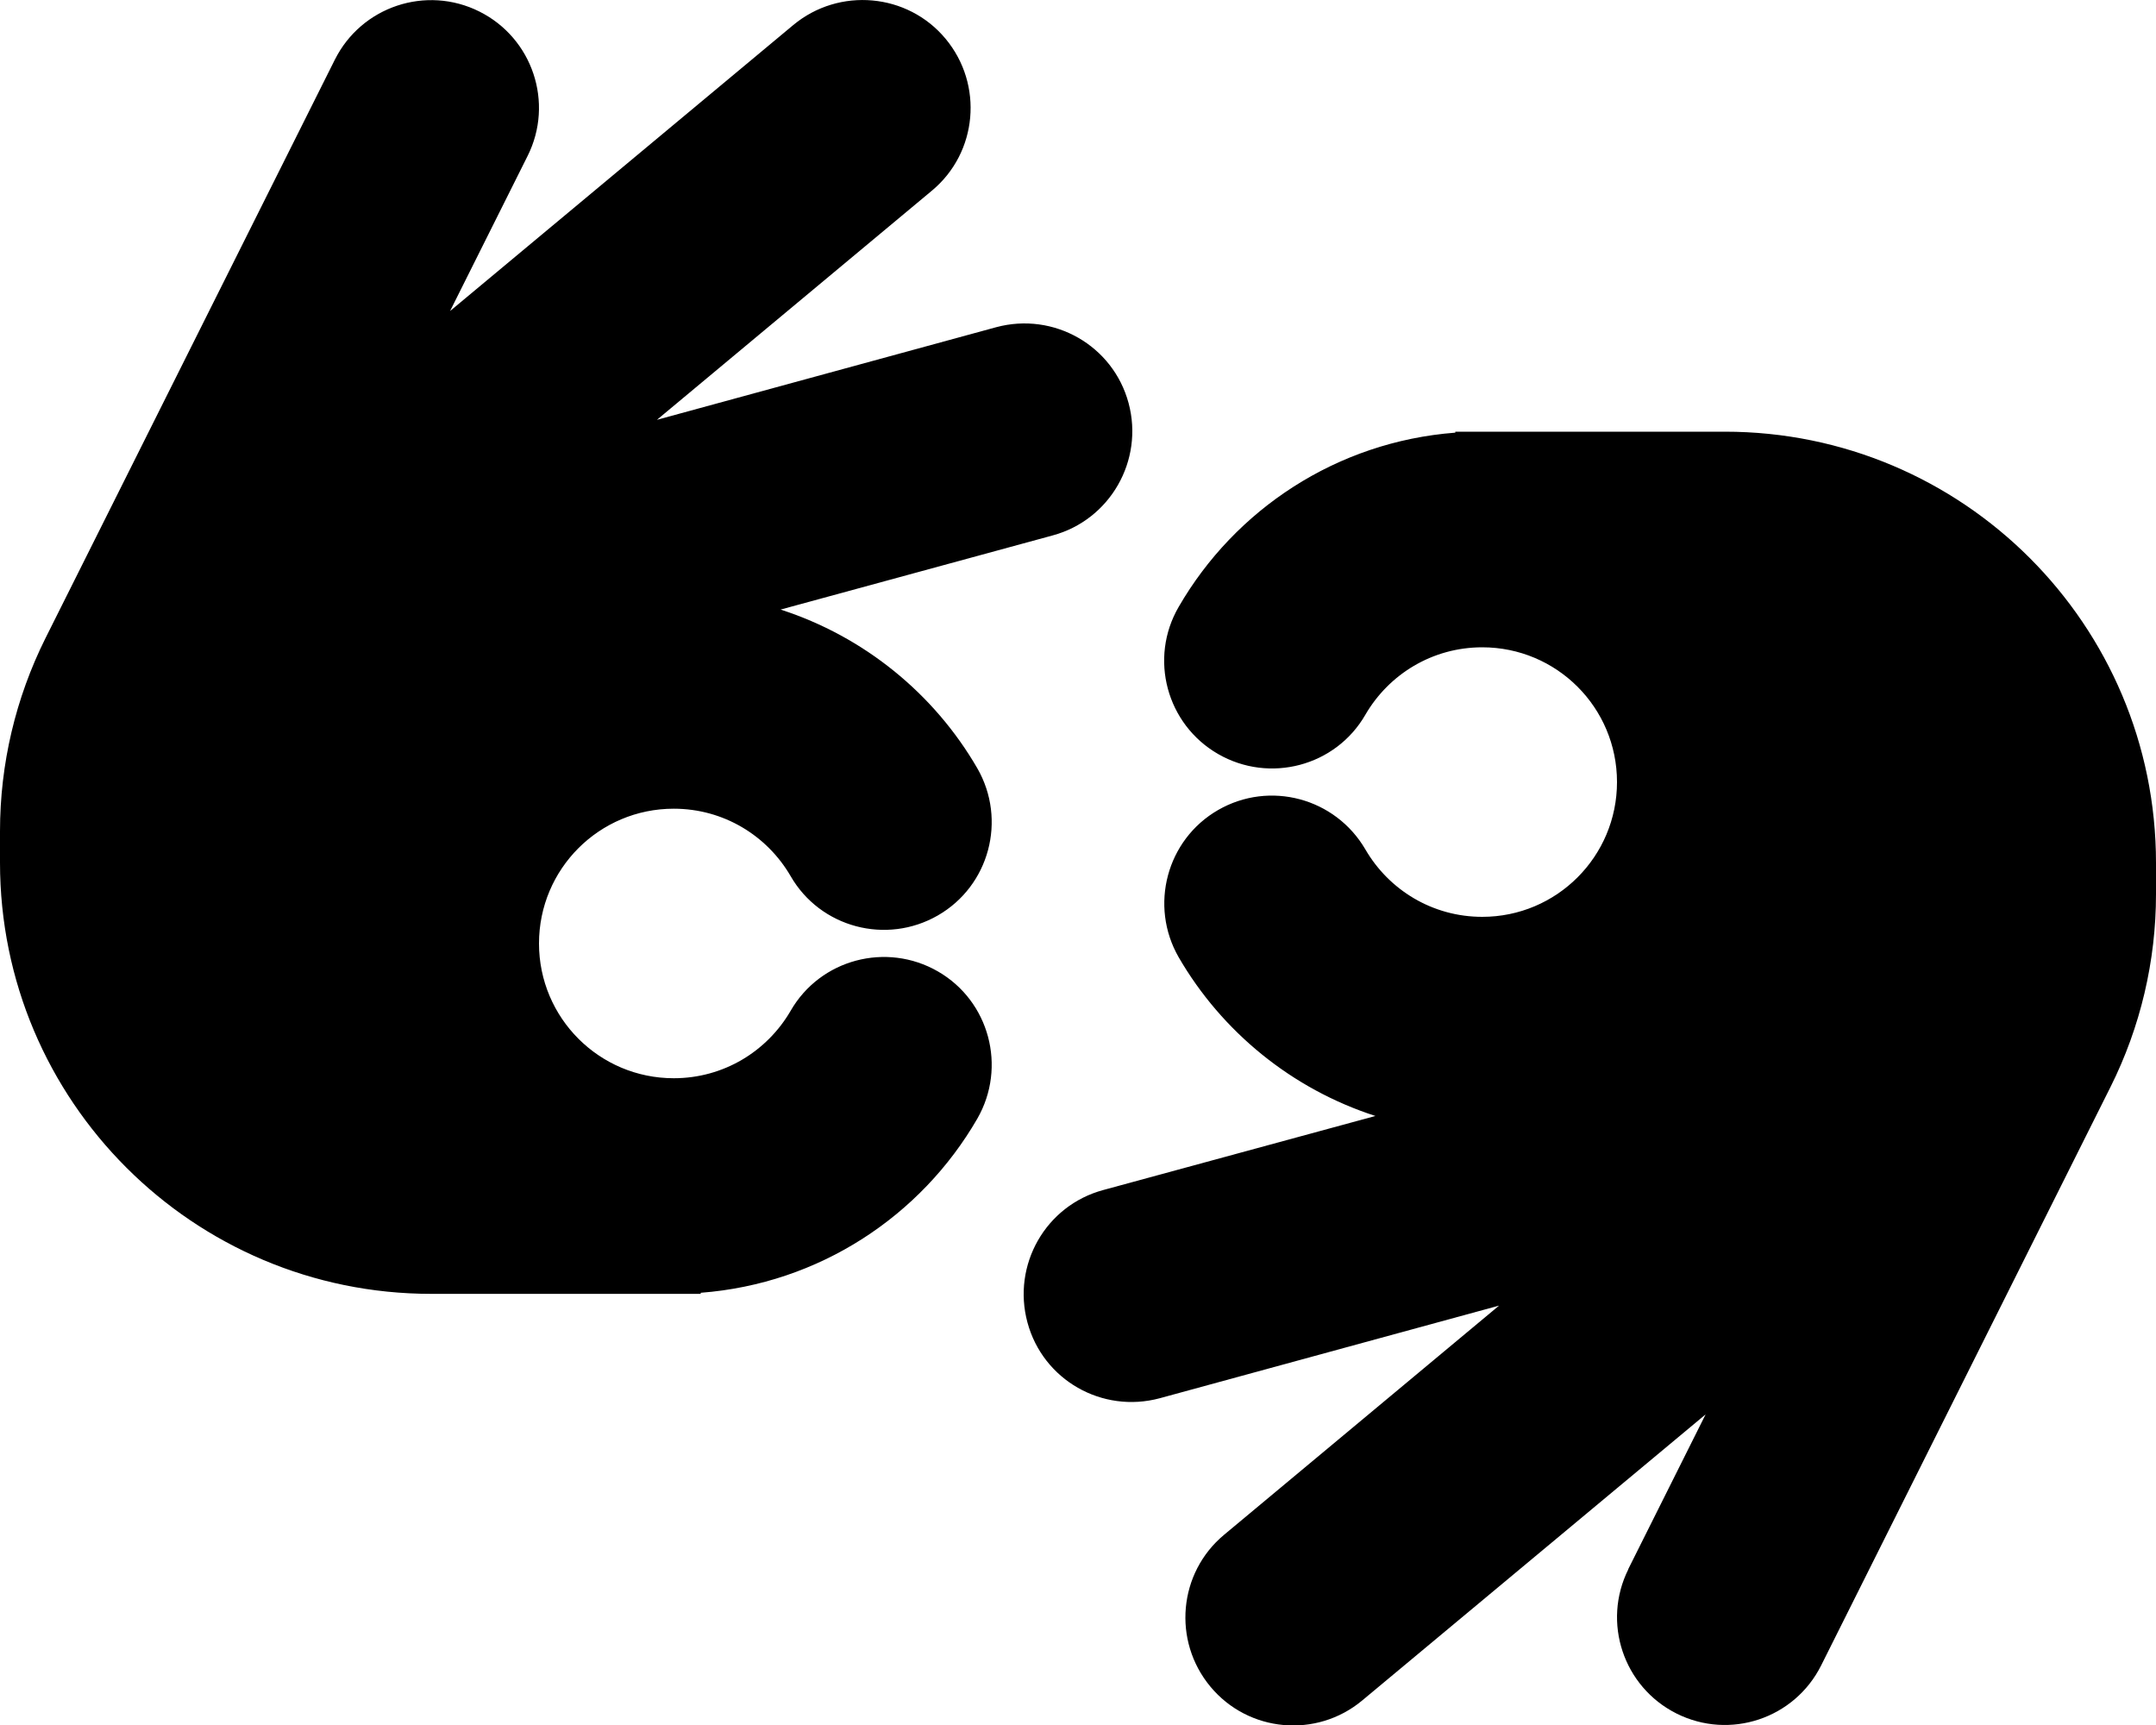
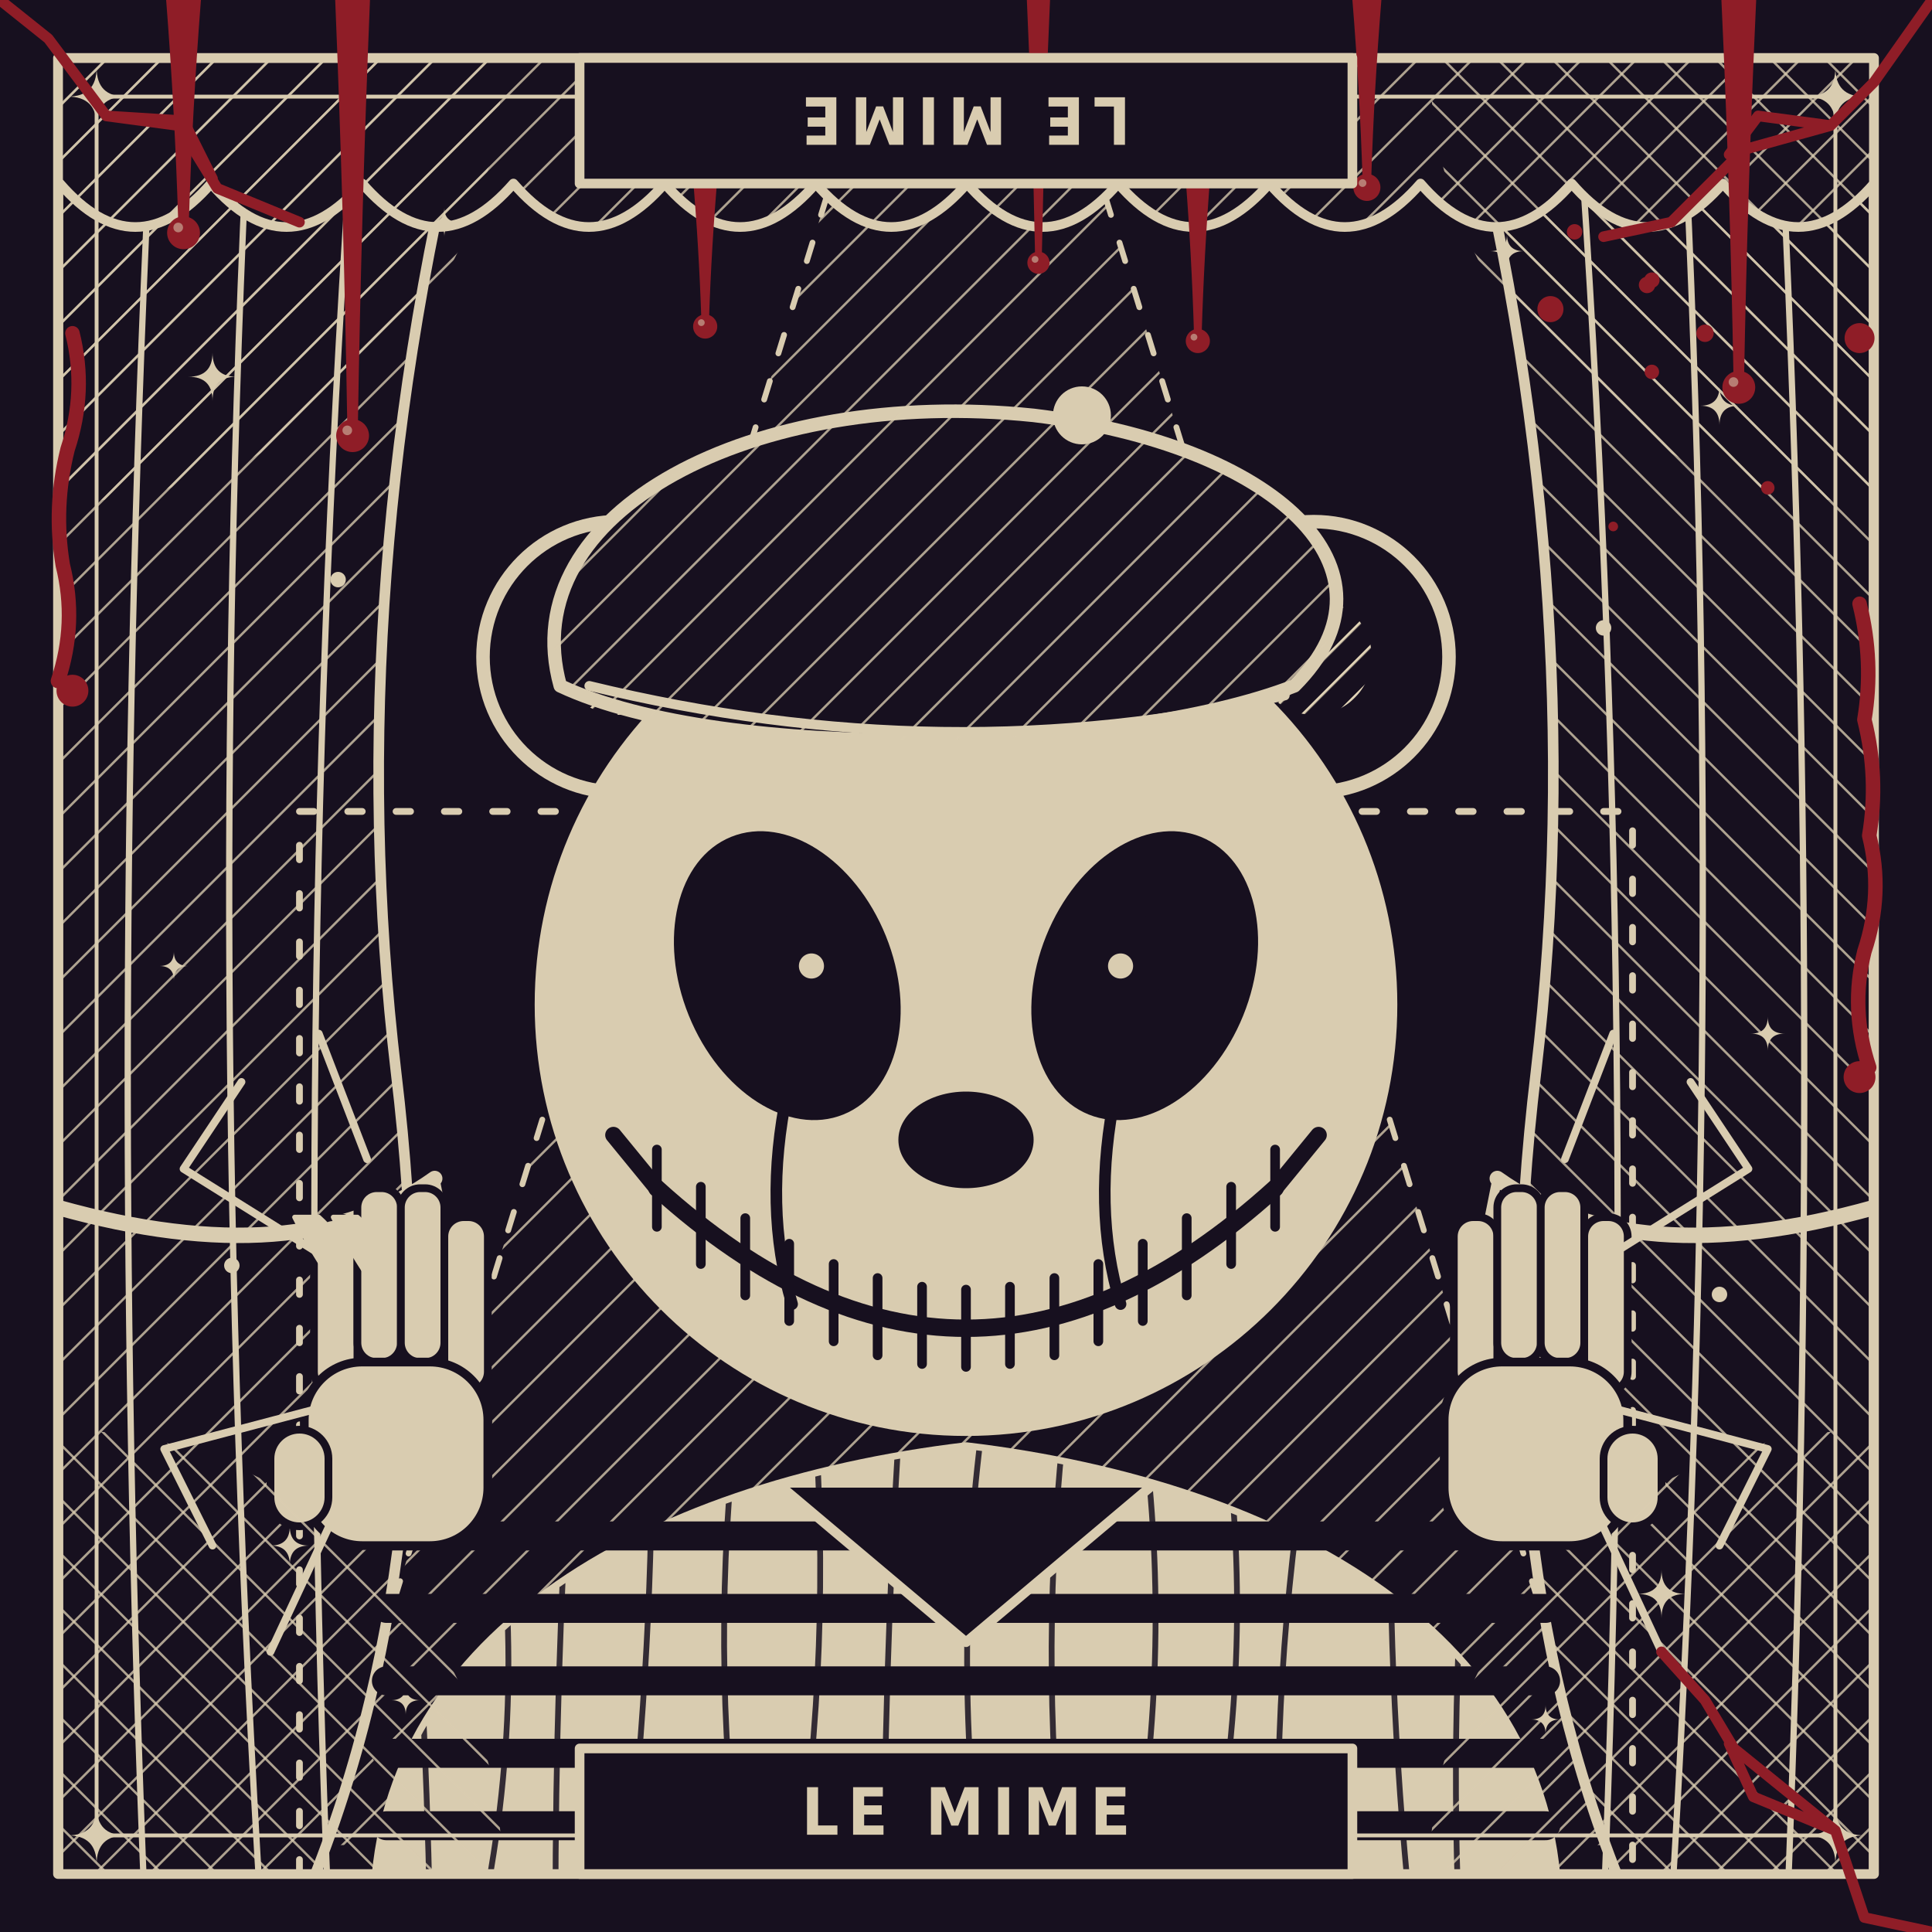
- <svg xmlns="http://www.w3.org/2000/svg" width="20" height="16" viewBox="0 0 20 16" fill="none">
-   <path d="M4.894 1.447C5.141 0.954 4.941 0.354 4.447 0.107C3.953 -0.14 3.353 0.06 3.106 0.554L0.422 5.919C0.144 6.476 0 7.088 0 7.71V8.001C0 10.21 1.791 12.001 4 12.001H6.5V11.991C7.6 11.907 8.544 11.279 9.066 10.376C9.341 9.897 9.178 9.285 8.7 9.01C8.222 8.735 7.609 8.897 7.334 9.376C7.116 9.751 6.713 10.001 6.25 10.001C5.559 10.001 5 9.441 5 8.751C5 8.06 5.559 7.501 6.25 7.501C6.713 7.501 7.116 7.751 7.334 8.126C7.609 8.604 8.222 8.766 8.7 8.491C9.178 8.216 9.341 7.604 9.066 7.126C8.666 6.435 8.016 5.904 7.241 5.654L9.766 4.966C10.297 4.822 10.613 4.272 10.469 3.738C10.325 3.204 9.775 2.891 9.241 3.035L6.094 3.894L8.644 1.769C9.069 1.416 9.125 0.785 8.772 0.36C8.419 -0.065 7.784 -0.121 7.359 0.232L4.175 2.885L4.894 1.447ZM15.106 14.554C14.859 15.047 15.059 15.647 15.553 15.894C16.047 16.141 16.647 15.941 16.894 15.447L19.578 10.082C19.856 9.526 20 8.913 20 8.294V8.004C20 5.794 18.209 4.004 16 4.004H13.5V4.013C12.4 4.097 11.456 4.726 10.934 5.629C10.656 6.107 10.822 6.719 11.3 6.994C11.778 7.269 12.391 7.107 12.666 6.629C12.884 6.254 13.287 6.004 13.75 6.004C14.441 6.004 15 6.563 15 7.254C15 7.944 14.441 8.504 13.75 8.504C13.287 8.504 12.884 8.254 12.666 7.879C12.387 7.401 11.778 7.238 11.3 7.513C10.822 7.788 10.659 8.401 10.934 8.879C11.334 9.569 11.984 10.101 12.759 10.351L10.234 11.038C9.7 11.182 9.387 11.732 9.531 12.266C9.675 12.801 10.225 13.113 10.759 12.969L13.906 12.11L11.356 14.235C10.931 14.588 10.875 15.219 11.228 15.644C11.581 16.069 12.213 16.126 12.637 15.772L15.822 13.119L15.103 14.557L15.106 14.554Z" fill="black" />
+ <svg xmlns="http://www.w3.org/2000/svg" viewBox="0 0 400 400" width="400" height="400" role="img" aria-label="Le Mime">
+   <defs>
+     <pattern id="hz-mime" width="5" height="5" patternUnits="userSpaceOnUse" patternTransform="rotate(45)">
+       <line x1="0" y1="0" x2="0" y2="5" stroke="#d9ccb0" stroke-width="1.1" />
+     </pattern>
+     <pattern id="hs-mime" width="8" height="8" patternUnits="userSpaceOnUse" patternTransform="rotate(45)">
+       <line x1="0" y1="0" x2="0" y2="8" stroke="#d9ccb0" stroke-width="1" opacity=".75" />
+     </pattern>
+     <pattern id="hb-mime" width="5" height="5" patternUnits="userSpaceOnUse" patternTransform="rotate(45)">
+       <line x1="0" y1="0" x2="0" y2="5" stroke="#17101f" stroke-width="1.1" />
+     </pattern>
+     <clipPath id="cp-mime">
+       <rect x="12" y="12" width="376" height="376" />
+     </clipPath>
+   </defs>
+   <rect width="400" height="400" fill="#17101f" />
+   <g clip-path="url(#cp-mime)">
+     <path d="M180 12 L220 12 L334 382 H66Z" fill="url(#hs-mime)" stroke="none" stroke-width="0" stroke-linecap="round" stroke-linejoin="round" />
+     <path d="M180 12 L66 382 M220 12 L334 382" fill="none" stroke="#d9ccb0" stroke-width="1.2" stroke-linecap="round" stroke-linejoin="round" stroke-dasharray="4 6" />
+     <path d="M12 12 H98 Q70 120 82 222 Q94 322 62 396 H12Z" fill="#17101f" stroke="#d9ccb0" stroke-width="2.2" stroke-linecap="round" stroke-linejoin="round" />
+     <path d="M12 12 H98 Q70 120 82 222 Q94 322 62 396 H12Z" fill="url(#hs-mime)" stroke="none" stroke-width="0" stroke-linecap="round" stroke-linejoin="round" />
+     <path d="M32 12 Q22 200 30 396 M52 12 Q42 200 54 396 M74 12 Q60 200 68 396" fill="none" stroke="#d9ccb0" stroke-width="1.3" stroke-linecap="round" stroke-linejoin="round" />
+     <path d="M12 250 Q62 264 90 244" fill="none" stroke="#d9ccb0" stroke-width="3.2" stroke-linecap="round" stroke-linejoin="round" />
+     <path d="M90 244 l4 20 M86 246 l-2 18" fill="none" stroke="#d9ccb0" stroke-width="2" stroke-linecap="round" stroke-linejoin="round" />
+     <circle cx="92" cy="268" r="4" fill="#d9ccb0" stroke="none" stroke-width="0" />
+     <g transform="matrix(-1 0 0 1 400 0)">
+       <path d="M12 12 H98 Q70 120 82 222 Q94 322 62 396 H12Z" fill="#17101f" stroke="#d9ccb0" stroke-width="2.2" stroke-linecap="round" stroke-linejoin="round" />
+       <path d="M12 12 H98 Q70 120 82 222 Q94 322 62 396 H12Z" fill="url(#hs-mime)" stroke="none" stroke-width="0" stroke-linecap="round" stroke-linejoin="round" />
+       <path d="M32 12 Q22 200 30 396 M52 12 Q42 200 54 396 M74 12 Q60 200 68 396" fill="none" stroke="#d9ccb0" stroke-width="1.3" stroke-linecap="round" stroke-linejoin="round" />
+       <path d="M12 250 Q62 264 90 244" fill="none" stroke="#d9ccb0" stroke-width="3.2" stroke-linecap="round" stroke-linejoin="round" />
+       <path d="M90 244 l4 20 M86 246 l-2 18" fill="none" stroke="#d9ccb0" stroke-width="2" stroke-linecap="round" stroke-linejoin="round" />
+       <circle cx="92" cy="268" r="4" fill="#d9ccb0" stroke="none" stroke-width="0" />
+     </g>
+     <path d="M12 12 H388 V38 q-15.7 18 -31.3 0 q-15.7 18 -31.3 0 q-15.7 18 -31.3 0 q-15.7 18 -31.3 0 q-15.7 18 -31.3 0 q-15.7 18 -31.3 0 q-15.7 18 -31.3 0 q-15.7 18 -31.3 0 q-15.7 18 -31.3 0 q-15.7 18 -31.3 0 q-15.7 18 -31.3 0 q-15.7 18 -31.3 0 H12Z" fill="#17101f" stroke="#d9ccb0" stroke-width="2" stroke-linecap="round" stroke-linejoin="round" />
+     <path d="M12 12 H388 V38 q-15.7 18 -31.3 0 q-15.7 18 -31.3 0 q-15.7 18 -31.3 0 q-15.7 18 -31.3 0 q-15.7 18 -31.3 0 q-15.7 18 -31.3 0 q-15.7 18 -31.3 0 q-15.7 18 -31.3 0 q-15.7 18 -31.3 0 q-15.7 18 -31.3 0 q-15.7 18 -31.3 0 q-15.7 18 -31.3 0 H12Z" fill="url(#hs-mime)" stroke="none" stroke-width="0" stroke-linecap="round" stroke-linejoin="round" />
+     <path d="M62 392 H338" fill="none" stroke="#d9ccb0" stroke-width="2" stroke-linecap="round" stroke-linejoin="round" />
+     <path d="M110 392 a6 6 0 0 1 12 0" fill="#d9ccb0" stroke="#d9ccb0" stroke-width="1" stroke-linecap="round" stroke-linejoin="round" />
+     <path d="M138 392 a6 6 0 0 1 12 0" fill="#d9ccb0" stroke="#d9ccb0" stroke-width="1" stroke-linecap="round" stroke-linejoin="round" />
+     <path d="M166 392 a6 6 0 0 1 12 0" fill="#d9ccb0" stroke="#d9ccb0" stroke-width="1" stroke-linecap="round" stroke-linejoin="round" />
+     <path d="M194 392 a6 6 0 0 1 12 0" fill="#d9ccb0" stroke="#d9ccb0" stroke-width="1" stroke-linecap="round" stroke-linejoin="round" />
+     <path d="M222 392 a6 6 0 0 1 12 0" fill="#d9ccb0" stroke="#d9ccb0" stroke-width="1" stroke-linecap="round" stroke-linejoin="round" />
+     <path d="M250 392 a6 6 0 0 1 12 0" fill="#d9ccb0" stroke="#d9ccb0" stroke-width="1" stroke-linecap="round" stroke-linejoin="round" />
+     <path d="M278 392 a6 6 0 0 1 12 0" fill="#d9ccb0" stroke="#d9ccb0" stroke-width="1" stroke-linecap="round" stroke-linejoin="round" />
+     <path d="M44 73 Q44 78 49 78 Q44 78 44 83 Q44 78 39 78 Q44 78 44 73Z" fill="#d9ccb0" />
+     <path d="M356 80 Q356 84 360 84 Q356 84 356 88 Q356 84 352 84 Q356 84 356 80Z" fill="#d9ccb0" />
+     <path d="M60 316 Q60 320 64 320 Q60 320 60 324 Q60 320 56 320 Q60 320 60 316Z" fill="#d9ccb0" />
+     <path d="M344 325 Q344 330 349 330 Q344 330 344 335 Q344 330 339 330 Q344 330 344 325Z" fill="#d9ccb0" />
+     <path d="M92 43 Q92 46 95 46 Q92 46 92 49 Q92 46 89 46 Q92 46 92 43Z" fill="#d9ccb0" />
+     <path d="M312 48.5 Q312 52 315.5 52 Q312 52 312 55.5 Q312 52 308.5 52 Q312 52 312 48.5Z" fill="#d9ccb0" />
+     <path d="M36 197 Q36 200 39 200 Q36 200 36 203 Q36 200 33 200 Q36 200 36 197Z" fill="#d9ccb0" />
+     <path d="M366 210.5 Q366 214 369.5 214 Q366 214 366 217.5 Q366 214 362.5 214 Q366 214 366 210.5Z" fill="#d9ccb0" />
+     <path d="M84 349 Q84 352 87 352 Q84 352 84 355 Q84 352 81 352 Q84 352 84 349Z" fill="#d9ccb0" />
+     <path d="M320 353 Q320 356 323 356 Q320 356 320 359 Q320 356 317 356 Q320 356 320 353Z" fill="#d9ccb0" />
+     <circle cx="70" cy="120" r="1.6" fill="#d9ccb0" stroke="none" stroke-width="0" />
+     <circle cx="332" cy="130" r="1.6" fill="#d9ccb0" stroke="none" stroke-width="0" />
+     <circle cx="48" cy="262" r="1.6" fill="#d9ccb0" stroke="none" stroke-width="0" />
+     <circle cx="356" cy="268" r="1.6" fill="#d9ccb0" stroke="none" stroke-width="0" />
+     <path d="M62 168 H338 V392 H62Z" fill="none" stroke="#d9ccb0" stroke-width="1.4" stroke-linecap="round" stroke-linejoin="round" stroke-dasharray="3 7" />
+     <circle cx="128" cy="136" r="28" fill="#17101f" stroke="#d9ccb0" stroke-width="2.8" />
+     <circle cx="272" cy="136" r="28" fill="#17101f" stroke="#d9ccb0" stroke-width="2.8" />
+     <circle cx="128" cy="136" r="12" fill="url(#hz-mime)" stroke="none" stroke-width="0" />
+     <circle cx="272" cy="136" r="12" fill="url(#hz-mime)" stroke="none" stroke-width="0" />
+     <path d="M78 396 C78 340 132.9 308 200 300 C267.1 308 322 340 322 396Z" fill="#d9ccb0" stroke="#d9ccb0" stroke-width="2.8" stroke-linecap="round" stroke-linejoin="round" />
+     <clipPath id="tc6-mime">
+       <path d="M78 396 C78 340 132.9 308 200 300 C267.1 308 322 340 322 396Z" />
+     </clipPath>
+     <g clip-path="url(#tc6-mime)">
+       <path d="M84 298 Q88 347 89 396 M101 298 Q110 347 100 396 M118 298 Q115 347 115 396 M135 298 Q135 347 129 396 M152 298 Q147 347 154 396 M169 298 Q172 347 164 396 M186 298 Q183 347 183 396 M203 298 Q197 347 204 396 M220 298 Q215 347 221 396 M237 298 Q243 347 233 396 M254 298 Q260 347 249 396 M271 298 Q263 347 265 396 M288 298 Q287 347 292 396 M305 298 Q300 347 302 396 " fill="none" stroke="#17101f" stroke-width="1.2" stroke-linecap="round" stroke-linejoin="round" stroke-opacity="0.85" />
+     </g>
+     <path d="M80 318 H320" fill="none" stroke="#17101f" stroke-width="6" stroke-linecap="round" stroke-linejoin="round" />
+     <path d="M80 333 H320" fill="none" stroke="#17101f" stroke-width="6" stroke-linecap="round" stroke-linejoin="round" />
+     <path d="M80 348 H320" fill="none" stroke="#17101f" stroke-width="6" stroke-linecap="round" stroke-linejoin="round" />
+     <path d="M80 363 H320" fill="none" stroke="#17101f" stroke-width="6" stroke-linecap="round" stroke-linejoin="round" />
+     <path d="M80 378 H320" fill="none" stroke="#17101f" stroke-width="6" stroke-linecap="round" stroke-linejoin="round" />
+     <path d="M80 393 H320" fill="none" stroke="#17101f" stroke-width="6" stroke-linecap="round" stroke-linejoin="round" />
+     <path d="M162 308 L200 340 L238 308" fill="#17101f" stroke="#d9ccb0" stroke-width="2" stroke-linecap="round" stroke-linejoin="round" />
+     <circle cx="200" cy="208" r="88" fill="#d9ccb0" stroke="#d9ccb0" stroke-width="2.6" />
+     <ellipse cx="163" cy="202" rx="22" ry="31" fill="#17101f" stroke="none" stroke-width="0" transform="rotate(-22 163 202)" />
+     <circle cx="166" cy="198" r="5.5" fill="#d9ccb0" stroke="none" stroke-width="0" />
+     <circle cx="168" cy="196" r="1.8" fill="#17101f" stroke="none" stroke-width="0" />
+     <ellipse cx="237" cy="202" rx="22" ry="31" fill="#17101f" stroke="none" stroke-width="0" transform="rotate(22 237 202)" />
+     <circle cx="234" cy="198" r="5.5" fill="#d9ccb0" stroke="none" stroke-width="0" />
+     <circle cx="232" cy="196" r="1.8" fill="#17101f" stroke="none" stroke-width="0" />
+     <ellipse cx="200" cy="236" rx="14" ry="10" fill="#17101f" stroke="none" stroke-width="0" />
+     <path d="M162 268 Q200 278 238 268" fill="none" stroke="#17101f" stroke-width="2.8" stroke-linecap="round" stroke-linejoin="round" />
+     <path d="M168 264 V276" fill="none" stroke="#17101f" stroke-width="2.2" stroke-linecap="round" stroke-linejoin="round" />
+     <path d="M177 264 V276" fill="none" stroke="#17101f" stroke-width="2.2" stroke-linecap="round" stroke-linejoin="round" />
+     <path d="M186 264 V276" fill="none" stroke="#17101f" stroke-width="2.2" stroke-linecap="round" stroke-linejoin="round" />
+     <path d="M195 264 V276" fill="none" stroke="#17101f" stroke-width="2.2" stroke-linecap="round" stroke-linejoin="round" />
+     <path d="M204 264 V276" fill="none" stroke="#17101f" stroke-width="2.2" stroke-linecap="round" stroke-linejoin="round" />
+     <path d="M213 264 V276" fill="none" stroke="#17101f" stroke-width="2.2" stroke-linecap="round" stroke-linejoin="round" />
+     <path d="M222 264 V276" fill="none" stroke="#17101f" stroke-width="2.2" stroke-linecap="round" stroke-linejoin="round" />
+     <path d="M231 264 V276" fill="none" stroke="#17101f" stroke-width="2.2" stroke-linecap="round" stroke-linejoin="round" />
+     <path d="M232 266 q10 4 8 14" fill="none" stroke="#17101f" stroke-width="2.5" stroke-linecap="round" stroke-linejoin="round" />
+     <path d="M116 142 C106 106 156 80 214 86 C264 92 292 118 268 142 C232 156 150 158 116 142Z" fill="#17101f" stroke="#d9ccb0" stroke-width="2.8" stroke-linecap="round" stroke-linejoin="round" />
+     <path d="M116 142 C106 106 156 80 214 86 C264 92 292 118 268 142 C232 156 150 158 116 142Z" fill="url(#hs-mime)" stroke="none" stroke-width="0" stroke-linecap="round" stroke-linejoin="round" />
+     <circle cx="224" cy="86" r="6" fill="#d9ccb0" stroke="none" stroke-width="0" />
+     <path d="M122 142 Q196 160 266 144" fill="none" stroke="#d9ccb0" stroke-width="2" stroke-linecap="round" stroke-linejoin="round" />
+     <g transform="translate(82 292) rotate(0) scale(1)">
+       <rect x="-17" y="-40" width="9" height="36" rx="4" fill="#d9ccb0" stroke="#17101f" stroke-width="1.6" stroke-linejoin="round" />
+       <rect x="-8" y="-46" width="9" height="36" rx="4" fill="#d9ccb0" stroke="#17101f" stroke-width="1.6" stroke-linejoin="round" />
+       <rect x="1" y="-46" width="9" height="36" rx="4" fill="#d9ccb0" stroke="#17101f" stroke-width="1.6" stroke-linejoin="round" />
+       <rect x="10" y="-40" width="9" height="36" rx="4" fill="#d9ccb0" stroke="#17101f" stroke-width="1.6" stroke-linejoin="round" />
+       <rect x="-19" y="-10" width="38" height="38" rx="12" fill="#d9ccb0" stroke="#17101f" stroke-width="1.8" stroke-linejoin="round" />
+       <rect x="-26" y="4" width="12" height="20" rx="6" fill="#d9ccb0" stroke="#17101f" stroke-width="1.6" stroke-linejoin="round" />
+     </g>
+     <g transform="translate(318 292) rotate(0) scale(1)">
+       <rect x="-17" y="-40" width="9" height="36" rx="4" fill="#d9ccb0" stroke="#17101f" stroke-width="1.6" stroke-linejoin="round" />
+       <rect x="-8" y="-46" width="9" height="36" rx="4" fill="#d9ccb0" stroke="#17101f" stroke-width="1.6" stroke-linejoin="round" />
+       <rect x="1" y="-46" width="9" height="36" rx="4" fill="#d9ccb0" stroke="#17101f" stroke-width="1.6" stroke-linejoin="round" />
+       <rect x="10" y="-40" width="9" height="36" rx="4" fill="#d9ccb0" stroke="#17101f" stroke-width="1.6" stroke-linejoin="round" />
+       <rect x="-19" y="-10" width="38" height="38" rx="12" fill="#d9ccb0" stroke="#17101f" stroke-width="1.8" stroke-linejoin="round" />
+       <rect x="14" y="4" width="12" height="20" rx="6" fill="#d9ccb0" stroke="#17101f" stroke-width="1.6" stroke-linejoin="round" />
+     </g>
+     <ellipse cx="200" cy="268" rx="58" ry="20" fill="#d9ccb0" stroke="none" stroke-width="0" />
+     <path d="M136 246 Q200 304 264 246" fill="none" stroke="#17101f" stroke-width="3.6" stroke-linecap="round" stroke-linejoin="round" />
+     <path d="M136.0 238.0 L136.0 254.0" fill="none" stroke="#17101f" stroke-width="2" stroke-linecap="round" stroke-linejoin="round" />
+     <path d="M145.1 245.7 L145.1 261.7" fill="none" stroke="#17101f" stroke-width="2" stroke-linecap="round" stroke-linejoin="round" />
+     <path d="M154.3 252.2 L154.3 268.2" fill="none" stroke="#17101f" stroke-width="2" stroke-linecap="round" stroke-linejoin="round" />
+     <path d="M163.4 257.5 L163.4 273.5" fill="none" stroke="#17101f" stroke-width="2" stroke-linecap="round" stroke-linejoin="round" />
+     <path d="M172.6 261.7 L172.6 277.7" fill="none" stroke="#17101f" stroke-width="2" stroke-linecap="round" stroke-linejoin="round" />
+     <path d="M181.7 264.6 L181.7 280.6" fill="none" stroke="#17101f" stroke-width="2" stroke-linecap="round" stroke-linejoin="round" />
+     <path d="M190.9 266.4 L190.9 282.4" fill="none" stroke="#17101f" stroke-width="2" stroke-linecap="round" stroke-linejoin="round" />
+     <path d="M200.0 267.0 L200.0 283.0" fill="none" stroke="#17101f" stroke-width="2" stroke-linecap="round" stroke-linejoin="round" />
+     <path d="M209.1 266.4 L209.1 282.4" fill="none" stroke="#17101f" stroke-width="2" stroke-linecap="round" stroke-linejoin="round" />
+     <path d="M218.3 264.6 L218.3 280.6" fill="none" stroke="#17101f" stroke-width="2" stroke-linecap="round" stroke-linejoin="round" />
+     <path d="M227.4 261.7 L227.4 277.7" fill="none" stroke="#17101f" stroke-width="2" stroke-linecap="round" stroke-linejoin="round" />
+     <path d="M236.6 257.5 L236.6 273.5" fill="none" stroke="#17101f" stroke-width="2" stroke-linecap="round" stroke-linejoin="round" />
+     <path d="M245.7 252.2 L245.7 268.2" fill="none" stroke="#17101f" stroke-width="2" stroke-linecap="round" stroke-linejoin="round" />
+     <path d="M254.9 245.7 L254.9 261.7" fill="none" stroke="#17101f" stroke-width="2" stroke-linecap="round" stroke-linejoin="round" />
+     <path d="M264.0 238.0 L264.0 254.0" fill="none" stroke="#17101f" stroke-width="2" stroke-linecap="round" stroke-linejoin="round" />
+     <path d="M136 246 l-9 -11 M264 246 l9 -11" fill="none" stroke="#17101f" stroke-width="3.4" stroke-linecap="round" stroke-linejoin="round" />
+     <circle cx="166" cy="198" r="9" fill="#17101f" stroke="none" stroke-width="0" />
+     <circle cx="168" cy="200" r="2.6" fill="#d9ccb0" stroke="none" stroke-width="0" />
+     <path d="M163 226 Q158 250 164 270" fill="none" stroke="#17101f" stroke-width="2.4" stroke-linecap="round" stroke-linejoin="round" />
+     <circle cx="234" cy="198" r="9" fill="#17101f" stroke="none" stroke-width="0" />
+     <circle cx="232" cy="200" r="2.6" fill="#d9ccb0" stroke="none" stroke-width="0" />
+     <path d="M231 226 Q226 250 232 270" fill="none" stroke="#17101f" stroke-width="2.4" stroke-linecap="round" stroke-linejoin="round" />
+     <path d="M70 262 L38 242 L50 224 M72 290 L34 300 L44 320 M70 312 L56 342 M76 240 L66 214" fill="none" stroke="#d9ccb0" stroke-width="1.6" stroke-linecap="round" stroke-linejoin="round" />
+     <g transform="matrix(-1 0 0 1 400 0)">
+       <path d="M70 262 L38 242 L50 224 M72 290 L34 300 L44 320 M70 312 L56 342 M76 240 L66 214" fill="none" stroke="#d9ccb0" stroke-width="1.6" stroke-linecap="round" stroke-linejoin="round" />
+     </g>
+     <path d="M66 252 Q74 259.2 68 264 Q64 258.0 61 252Z" fill="#d9ccb0" stroke="#d9ccb0" stroke-width="1" stroke-linecap="round" stroke-linejoin="round" />
+     <path d="M74 252 Q82 259.2 76 264 Q72 258.0 69 252Z" fill="#d9ccb0" stroke="#d9ccb0" stroke-width="1" stroke-linecap="round" stroke-linejoin="round" />
+     <path d="M12 12 H104 A92 92 0 0 1 12 104Z" fill="url(#hs-mime)" />
+     <g transform="matrix(-1 0 0 1 400 0)">
+       <path d="M12 12 H104 A92 92 0 0 1 12 104Z" fill="url(#hs-mime)" />
+     </g>
+     <g transform="matrix(1 0 0 -1 0 400)">
+       <path d="M12 12 H104 A92 92 0 0 1 12 104Z" fill="url(#hs-mime)" />
+     </g>
+     <g transform="matrix(-1 0 0 -1 400 400)">
+       <path d="M12 12 H104 A92 92 0 0 1 12 104Z" fill="url(#hs-mime)" />
+     </g>
+   </g>
+   <path d="M20 20 H380 V380 H20Z" fill="none" stroke="#d9ccb0" stroke-width="0.8" stroke-linecap="round" stroke-linejoin="round" />
+   <path d="M12 12 H388 V388 H12Z" fill="none" stroke="#d9ccb0" stroke-width="2" stroke-linecap="round" stroke-linejoin="round" />
+   <path d="M20 14 Q20 20 26 20 Q20 20 20 26 Q20 20 14 20 Q20 20 20 14Z" fill="#d9ccb0" />
+   <path d="M380 14 Q380 20 386 20 Q380 20 380 26 Q380 20 374 20 Q380 20 380 14Z" fill="#d9ccb0" />
+   <path d="M20 374 Q20 380 26 380 Q20 380 20 386 Q20 380 14 380 Q20 380 20 374Z" fill="#d9ccb0" />
+   <path d="M380 374 Q380 380 386 380 Q380 380 380 386 Q380 380 374 380 Q380 380 380 374Z" fill="#d9ccb0" />
+   <path d="M280.0 0 Q281.5 18.5 282.1 37 L283.9 37 Q284.5 18.5 286.0 0Z" fill="#8f1d27" stroke="none" stroke-width="0" stroke-linecap="round" stroke-linejoin="round" />
+   <circle cx="283" cy="38.8" r="2.8" fill="#8f1d27" stroke="none" stroke-width="0" />
+   <circle cx="282.1" cy="37.9" r="0.8" fill="#d9ccb0" stroke="none" stroke-width="0" opacity=".55" />
+   <path d="M69.4 0 Q71.2 44.0 71.9 88 L74.1 88 Q74.8 44.0 76.6 0Z" fill="#8f1d27" stroke="none" stroke-width="0" stroke-linecap="round" stroke-linejoin="round" />
+   <circle cx="73" cy="90.2" r="3.4" fill="#8f1d27" stroke="none" stroke-width="0" />
+   <circle cx="71.9" cy="89.1" r="1.0" fill="#d9ccb0" stroke="none" stroke-width="0" opacity=".55" />
+   <path d="M212.6 0 Q213.8 26.5 214.3 53 L215.7 53 Q216.2 26.5 217.4 0Z" fill="#8f1d27" stroke="none" stroke-width="0" stroke-linecap="round" stroke-linejoin="round" />
+   <circle cx="215" cy="54.4" r="2.3" fill="#8f1d27" stroke="none" stroke-width="0" />
+   <circle cx="214.3" cy="53.7" r="0.7" fill="#d9ccb0" stroke="none" stroke-width="0" opacity=".55" />
+   <path d="M356.4 0 Q358.2 39.0 358.9 78 L361.1 78 Q361.8 39.0 363.6 0Z" fill="#8f1d27" stroke="none" stroke-width="0" stroke-linecap="round" stroke-linejoin="round" />
+   <circle cx="360" cy="80.2" r="3.4" fill="#8f1d27" stroke="none" stroke-width="0" />
+   <circle cx="358.9" cy="79.1" r="1.0" fill="#d9ccb0" stroke="none" stroke-width="0" opacity=".55" />
+   <path d="M34.4 0 Q36.2 23.0 36.9 46 L39.1 46 Q39.8 23.0 41.6 0Z" fill="#8f1d27" stroke="none" stroke-width="0" stroke-linecap="round" stroke-linejoin="round" />
+   <circle cx="38" cy="48.2" r="3.4" fill="#8f1d27" stroke="none" stroke-width="0" />
+   <circle cx="36.9" cy="47.1" r="1.0" fill="#d9ccb0" stroke="none" stroke-width="0" opacity=".55" />
+   <path d="M143.4 36 Q144.7 51.0 145.2 66 L146.8 66 Q147.3 51.0 148.6 36Z" fill="#8f1d27" stroke="none" stroke-width="0" stroke-linecap="round" stroke-linejoin="round" />
+   <circle cx="146" cy="67.6" r="2.5" fill="#8f1d27" stroke="none" stroke-width="0" />
+   <circle cx="145.2" cy="66.8" r="0.7" fill="#d9ccb0" stroke="none" stroke-width="0" opacity=".55" />
+   <path d="M245.4 36 Q246.7 52.5 247.2 69 L248.8 69 Q249.3 52.5 250.6 36Z" fill="#8f1d27" stroke="none" stroke-width="0" stroke-linecap="round" stroke-linejoin="round" />
+   <circle cx="248" cy="70.6" r="2.5" fill="#8f1d27" stroke="none" stroke-width="0" />
+   <circle cx="247.2" cy="69.8" r="0.7" fill="#d9ccb0" stroke="none" stroke-width="0" opacity=".55" />
+   <path d="M15 69 q3 12 -1 24 q-3 12 -1 24 q3 12 -1 24" fill="none" stroke="#8f1d27" stroke-width="3" stroke-linecap="round" stroke-linejoin="round" />
+   <circle cx="15" cy="143" r="3.3" fill="#8f1d27" stroke="none" stroke-width="0" />
+   <path d="M385 125 q3 12 1 24 q3 12 1 24 q3 12 -1 24 q-3 12 1 24" fill="none" stroke="#8f1d27" stroke-width="3" stroke-linecap="round" stroke-linejoin="round" />
+   <circle cx="385" cy="223" r="3.3" fill="#8f1d27" stroke="none" stroke-width="0" />
+   <path d="M0 0 L10 8 L22 24 L37 26 L45 39 L62 46 M22 24 l16 1 l6 12" fill="none" stroke="#8f1d27" stroke-width="2.2" stroke-linecap="round" stroke-linejoin="round" />
+   <path d="M400 400 L386 397 L380 379 L359 362 L353 352 L344 342 M380 379 l-17 -7 l-5 -11" fill="none" stroke="#8f1d27" stroke-width="2.2" stroke-linecap="round" stroke-linejoin="round" />
+   <path d="M400 0 L388 17 L379 26 L361 31 L346 46 L332 49 M379 26 l-15 -2 l-6 8" fill="none" stroke="#8f1d27" stroke-width="2.2" stroke-linecap="round" stroke-linejoin="round" />
+   <circle cx="366" cy="101" r="1.4" fill="#8f1d27" stroke="none" stroke-width="0" />
+   <circle cx="326" cy="48" r="1.6" fill="#8f1d27" stroke="none" stroke-width="0" />
+   <circle cx="341" cy="59" r="1.7" fill="#8f1d27" stroke="none" stroke-width="0" />
+   <circle cx="321" cy="64" r="2.7" fill="#8f1d27" stroke="none" stroke-width="0" />
+   <circle cx="353" cy="69" r="1.8" fill="#8f1d27" stroke="none" stroke-width="0" />
+   <circle cx="385" cy="70" r="3.1" fill="#8f1d27" stroke="none" stroke-width="0" />
+   <circle cx="342" cy="58" r="1.6" fill="#8f1d27" stroke="none" stroke-width="0" />
+   <circle cx="334" cy="109" r="1.0" fill="#8f1d27" stroke="none" stroke-width="0" />
+   <circle cx="342" cy="77" r="1.5" fill="#8f1d27" stroke="none" stroke-width="0" />
+   <path d="M120 12 H280 V38 H120Z" fill="#17101f" stroke="#d9ccb0" stroke-width="2" stroke-linecap="round" stroke-linejoin="round" />
+   <g transform="rotate(180 200 25)">
+     <path d="M167.086 20.018H169.373V27.942H173.381V29.86H167.086Z M176.625 20.018H182.788V21.937H178.912V23.769H182.557V25.687H178.912V27.942H182.92V29.86H176.625Z  M192.749 20.018H195.656L197.673 25.285L199.703 20.018H202.604V29.86H200.442V22.662L198.405 27.968H196.955L194.918 22.662V29.86H192.749Z M206.638 20.018H208.926V29.86H206.638Z M212.954 20.018H215.861L217.878 25.285L219.908 20.018H222.808V29.86H220.646V22.662L218.61 27.968H217.159L215.122 22.662V29.86H212.954Z M226.843 20.018H233.006V21.937H229.13V23.769H232.776V25.687H229.13V27.942H233.138V29.86H226.843Z" fill="#d9ccb0" />
+   </g>
+   <path d="M120 362 H280 V388 H120Z" fill="#17101f" stroke="#d9ccb0" stroke-width="2" stroke-linecap="round" stroke-linejoin="round" />
+   <path d="M167.086 370.018H169.373V377.942H173.381V379.86H167.086Z M176.625 370.018H182.788V371.937H178.912V373.769H182.557V375.687H178.912V377.942H182.92V379.86H176.625Z  M192.749 370.018H195.656L197.673 375.285L199.703 370.018H202.604V379.86H200.442V372.662L198.405 377.968H196.955L194.918 372.662V379.86H192.749Z M206.638 370.018H208.926V379.86H206.638Z M212.954 370.018H215.861L217.878 375.285L219.908 370.018H222.808V379.86H220.646V372.662L218.61 377.968H217.159L215.122 372.662V379.86H212.954Z M226.843 370.018H233.006V371.937H229.13V373.769H232.776V375.687H229.13V377.942H233.138V379.86H226.843Z" fill="#d9ccb0" />
</svg>
